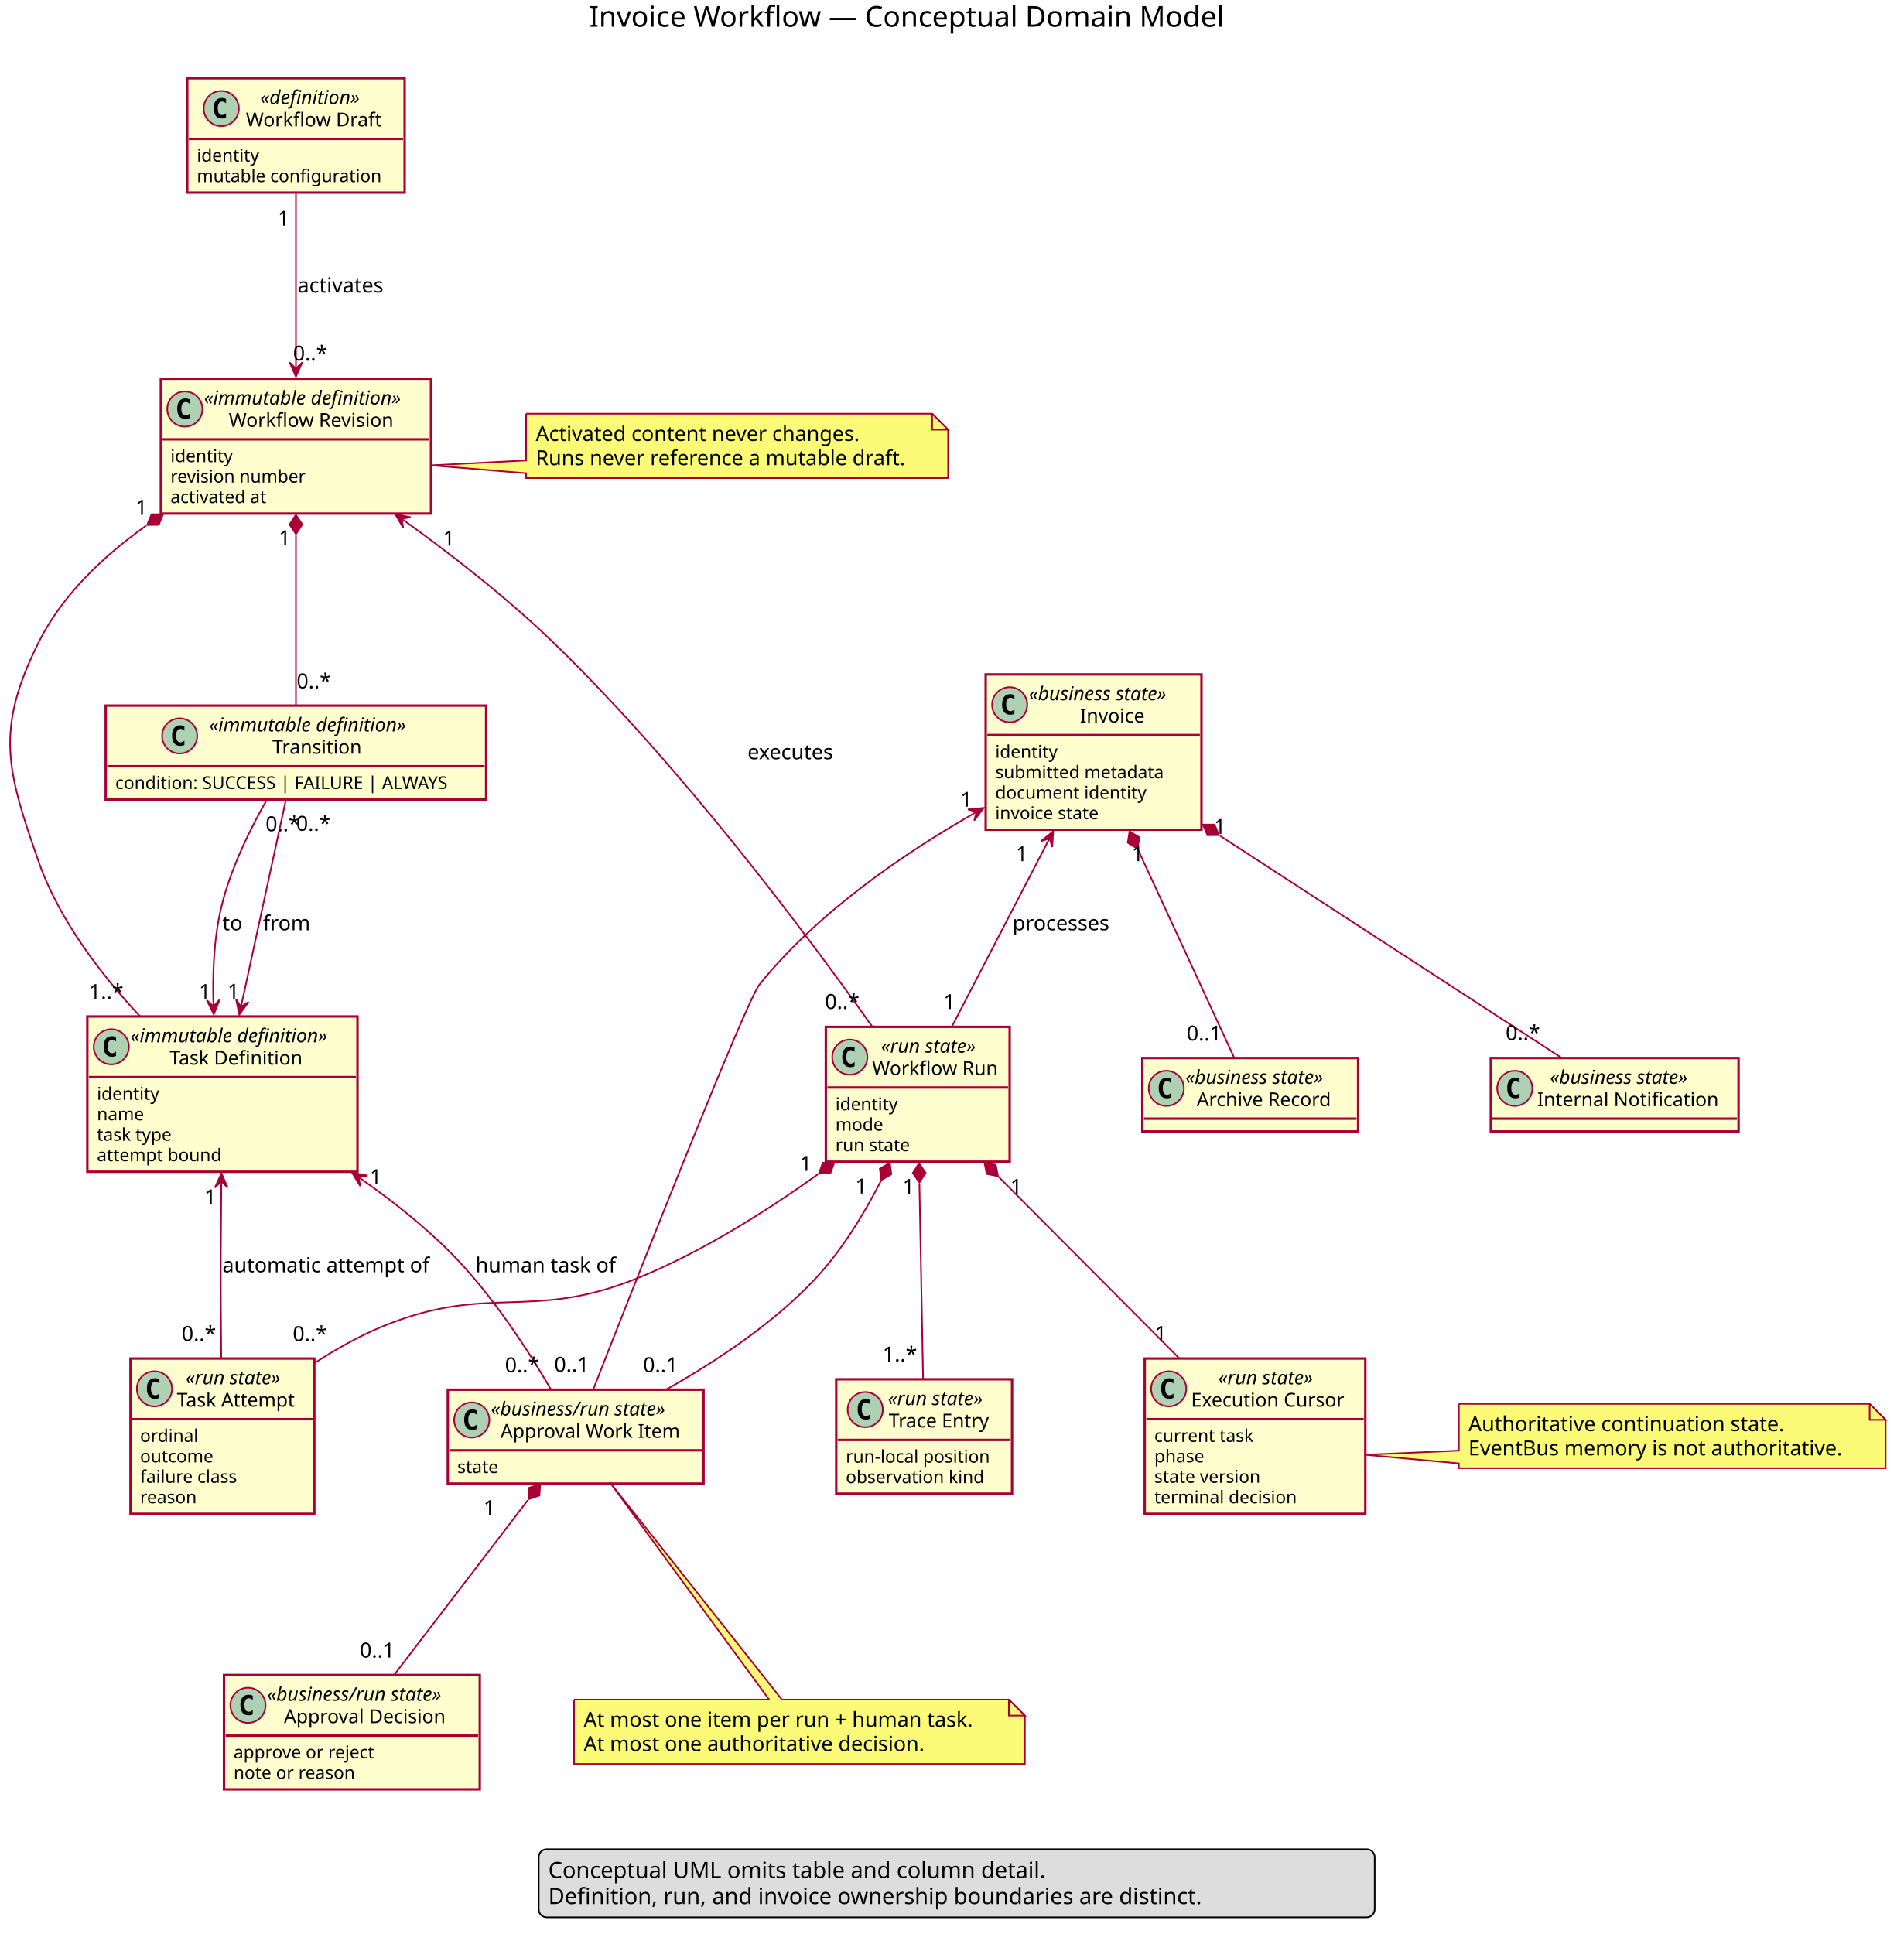
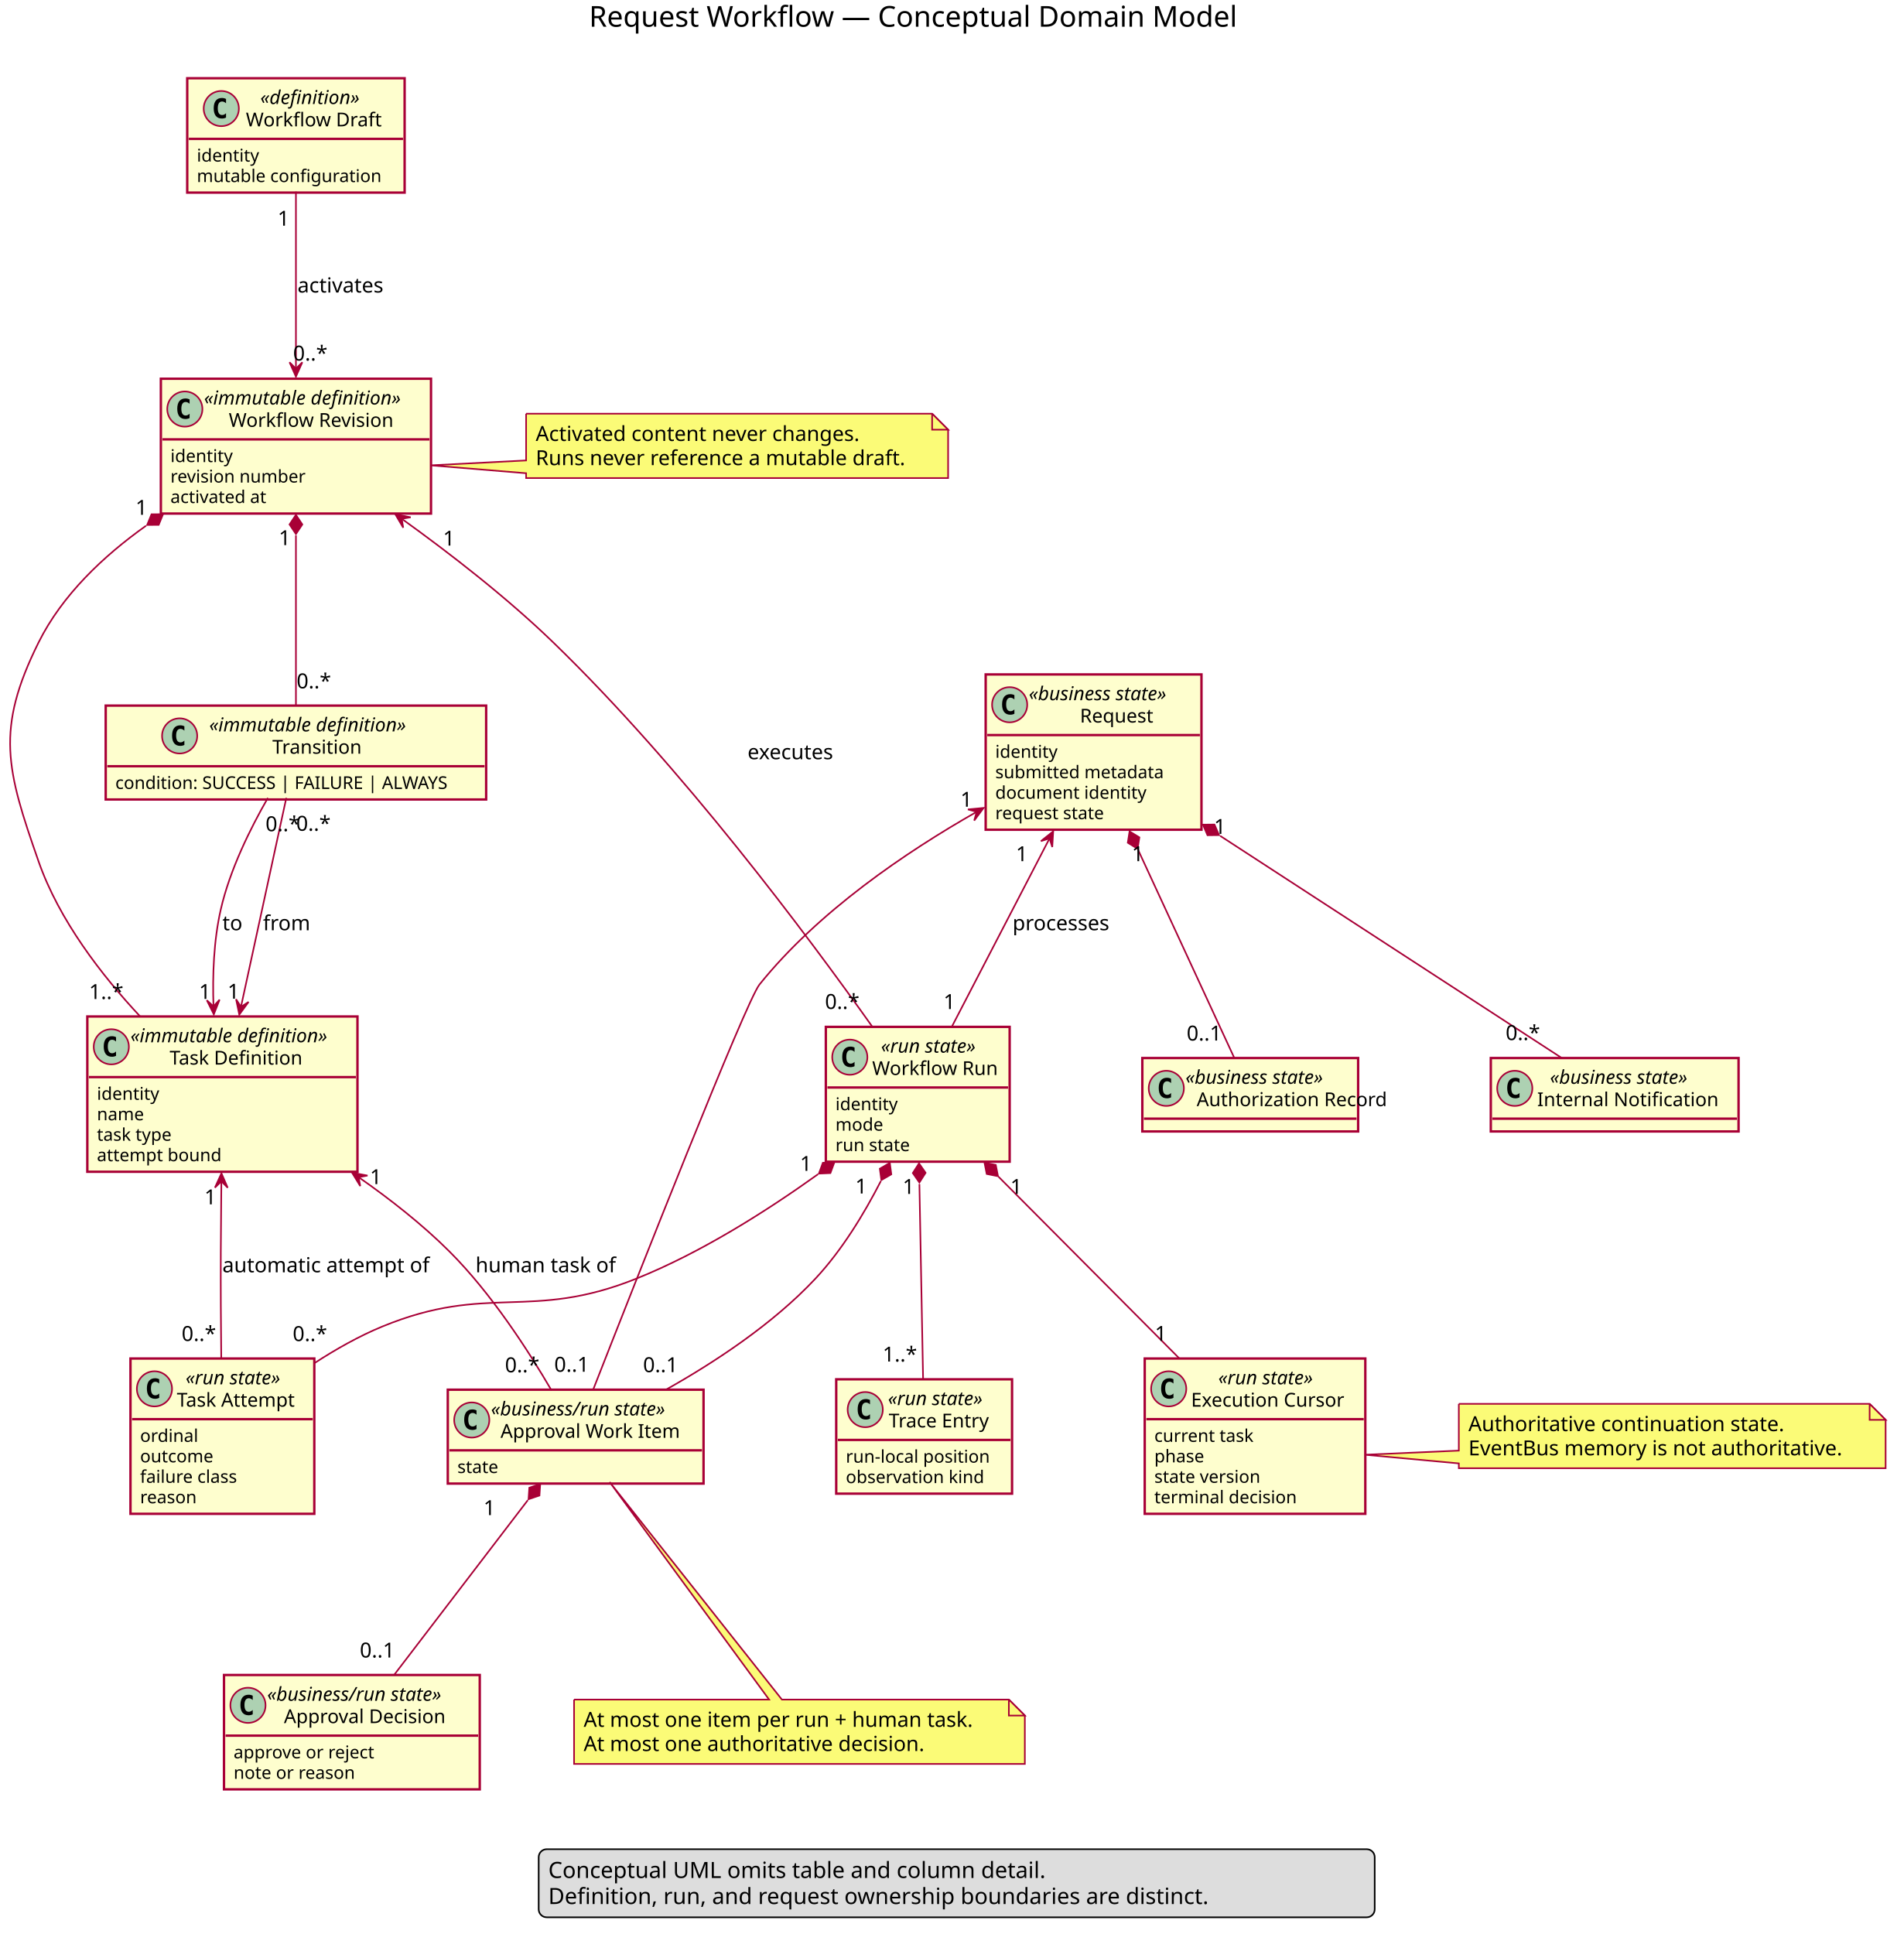
<svg xmlns="http://www.w3.org/2000/svg" contentScriptType="application/ecmascript" contentStyleType="text/css" height="1210px" preserveAspectRatio="none" style="width:1191px;height:1210px;" version="1.1" viewBox="0 0 1191 1210" width="1191px" zoomAndPan="magnify">
  <defs />
  <g>
-     <text fill="#000000" font-family="sans-serif" font-size="18" lengthAdjust="spacingAndGlyphs" textLength="461" x="368.5" y="16.708">Invoice Workflow — Conceptual Domain Model</text>
+     <text fill="#000000" font-family="sans-serif" font-size="18" lengthAdjust="spacingAndGlyphs" textLength="461" x="368.5" y="16.708">Request Workflow — Conceptual Domain Model</text>
    <rect fill="#FEFECE" height="71.547" id="Draft" style="stroke: #A80036; stroke-width: 1.5;" width="136" x="117.13" y="48.953" />
    <ellipse cx="138.43" cy="67.922" fill="#ADD1B2" rx="11" ry="11" style="stroke: #A80036; stroke-width: 1.0;" />
    <path d="M141.399,73.562 Q140.821,73.859 140.18,74 Q139.539,74.156 138.836,74.156 Q136.336,74.156 135.008,72.516 Q133.696,70.859 133.696,67.734 Q133.696,64.609 135.008,62.953 Q136.336,61.297 138.836,61.297 Q139.539,61.297 140.18,61.453 Q140.836,61.609 141.399,61.906 L141.399,64.625 Q140.774,64.047 140.18,63.781 Q139.586,63.5 138.961,63.5 Q137.618,63.5 136.93,64.578 Q136.243,65.641 136.243,67.734 Q136.243,69.828 136.93,70.906 Q137.618,71.969 138.961,71.969 Q139.586,71.969 140.18,71.703 Q140.774,71.422 141.399,70.844 L141.399,73.562 Z " />
    <text fill="#000000" font-family="sans-serif" font-size="12" font-style="italic" lengthAdjust="spacingAndGlyphs" textLength="72" x="162.83" y="65.092">«definition»</text>
    <text fill="#000000" font-family="sans-serif" font-size="12" lengthAdjust="spacingAndGlyphs" textLength="90" x="153.83" y="79.061">Workflow Draft</text>
    <line style="stroke: #A80036; stroke-width: 1.5;" x1="118.13" x2="252.13" y1="86.891" y2="86.891" />
    <text fill="#000000" font-family="sans-serif" font-size="11" lengthAdjust="spacingAndGlyphs" textLength="41" x="123.13" y="101.101">identity</text>
    <text fill="#000000" font-family="sans-serif" font-size="11" lengthAdjust="spacingAndGlyphs" textLength="124" x="123.13" y="113.906">mutable configuration</text>
    <rect fill="#FEFECE" height="84.352" id="Revision" style="stroke: #A80036; stroke-width: 1.5;" width="169" x="100.63" y="236.953" />
    <ellipse cx="115.63" cy="255.922" fill="#ADD1B2" rx="11" ry="11" style="stroke: #A80036; stroke-width: 1.0;" />
    <path d="M118.599,261.562 Q118.021,261.859 117.38,262 Q116.739,262.156 116.036,262.156 Q113.536,262.156 112.208,260.516 Q110.896,258.859 110.896,255.734 Q110.896,252.609 112.208,250.953 Q113.536,249.297 116.036,249.297 Q116.739,249.297 117.38,249.453 Q118.036,249.609 118.599,249.906 L118.599,252.625 Q117.974,252.047 117.38,251.781 Q116.786,251.5 116.161,251.5 Q114.817,251.5 114.13,252.578 Q113.442,253.641 113.442,255.734 Q113.442,257.828 114.13,258.906 Q114.817,259.969 116.161,259.969 Q116.786,259.969 117.38,259.703 Q117.974,259.422 118.599,258.844 L118.599,261.562 Z " />
    <text fill="#000000" font-family="sans-serif" font-size="12" font-style="italic" lengthAdjust="spacingAndGlyphs" textLength="141" x="127.63" y="253.092">«immutable definition»</text>
    <text fill="#000000" font-family="sans-serif" font-size="12" lengthAdjust="spacingAndGlyphs" textLength="110" x="143.13" y="267.06">Workflow Revision</text>
    <line style="stroke: #A80036; stroke-width: 1.5;" x1="101.63" x2="268.63" y1="274.891" y2="274.891" />
    <text fill="#000000" font-family="sans-serif" font-size="11" lengthAdjust="spacingAndGlyphs" textLength="41" x="106.63" y="289.101">identity</text>
    <text fill="#000000" font-family="sans-serif" font-size="11" lengthAdjust="spacingAndGlyphs" textLength="93" x="106.63" y="301.906">revision number</text>
    <text fill="#000000" font-family="sans-serif" font-size="11" lengthAdjust="spacingAndGlyphs" textLength="66" x="106.63" y="314.71">activated at</text>
    <rect fill="#FEFECE" height="97.156" id="Task" style="stroke: #A80036; stroke-width: 1.5;" width="169" x="54.63" y="635.953" />
    <ellipse cx="69.63" cy="654.922" fill="#ADD1B2" rx="11" ry="11" style="stroke: #A80036; stroke-width: 1.0;" />
    <path d="M72.599,660.562 Q72.021,660.859 71.38,661 Q70.739,661.156 70.036,661.156 Q67.536,661.156 66.208,659.516 Q64.896,657.859 64.896,654.734 Q64.896,651.609 66.208,649.953 Q67.536,648.297 70.036,648.297 Q70.739,648.297 71.38,648.453 Q72.036,648.609 72.599,648.906 L72.599,651.625 Q71.974,651.047 71.38,650.781 Q70.786,650.5 70.161,650.5 Q68.817,650.5 68.13,651.578 Q67.442,652.641 67.442,654.734 Q67.442,656.828 68.13,657.906 Q68.817,658.969 70.161,658.969 Q70.786,658.969 71.38,658.703 Q71.974,658.422 72.599,657.844 L72.599,660.562 Z " />
    <text fill="#000000" font-family="sans-serif" font-size="12" font-style="italic" lengthAdjust="spacingAndGlyphs" textLength="141" x="81.63" y="652.092">«immutable definition»</text>
    <text fill="#000000" font-family="sans-serif" font-size="12" lengthAdjust="spacingAndGlyphs" textLength="92" x="106.13" y="666.061">Task Definition</text>
    <line style="stroke: #A80036; stroke-width: 1.5;" x1="55.63" x2="222.63" y1="673.891" y2="673.891" />
    <text fill="#000000" font-family="sans-serif" font-size="11" lengthAdjust="spacingAndGlyphs" textLength="41" x="60.63" y="688.101">identity</text>
    <text fill="#000000" font-family="sans-serif" font-size="11" lengthAdjust="spacingAndGlyphs" textLength="32" x="60.63" y="700.906">name</text>
    <text fill="#000000" font-family="sans-serif" font-size="11" lengthAdjust="spacingAndGlyphs" textLength="52" x="60.63" y="713.71">task type</text>
    <text fill="#000000" font-family="sans-serif" font-size="11" lengthAdjust="spacingAndGlyphs" textLength="83" x="60.63" y="726.515">attempt bound</text>
    <rect fill="#FEFECE" height="58.742" id="Transition" style="stroke: #A80036; stroke-width: 1.5;" width="238" x="66.13" y="441.453" />
    <ellipse cx="112.38" cy="460.422" fill="#ADD1B2" rx="11" ry="11" style="stroke: #A80036; stroke-width: 1.0;" />
    <path d="M115.349,466.062 Q114.771,466.359 114.13,466.5 Q113.489,466.656 112.786,466.656 Q110.286,466.656 108.958,465.016 Q107.646,463.359 107.646,460.234 Q107.646,457.109 108.958,455.453 Q110.286,453.797 112.786,453.797 Q113.489,453.797 114.13,453.953 Q114.786,454.109 115.349,454.406 L115.349,457.125 Q114.724,456.547 114.13,456.281 Q113.536,456 112.911,456 Q111.567,456 110.88,457.078 Q110.192,458.141 110.192,460.234 Q110.192,462.328 110.88,463.406 Q111.567,464.469 112.911,464.469 Q113.536,464.469 114.13,464.203 Q114.724,463.922 115.349,463.344 L115.349,466.062 Z " />
    <text fill="#000000" font-family="sans-serif" font-size="12" font-style="italic" lengthAdjust="spacingAndGlyphs" textLength="141" x="130.88" y="457.592">«immutable definition»</text>
    <text fill="#000000" font-family="sans-serif" font-size="12" lengthAdjust="spacingAndGlyphs" textLength="62" x="170.38" y="471.56">Transition</text>
    <line style="stroke: #A80036; stroke-width: 1.5;" x1="67.13" x2="303.13" y1="479.391" y2="479.391" />
    <text fill="#000000" font-family="sans-serif" font-size="11" lengthAdjust="spacingAndGlyphs" textLength="226" x="72.13" y="493.601">condition: SUCCESS | FAILURE | ALWAYS</text>
-     <rect fill="#FEFECE" height="97.156" id="Invoice" style="stroke: #A80036; stroke-width: 1.5;" width="135" x="616.63" y="421.953" />
+     <rect fill="#FEFECE" height="97.156" id="Request" style="stroke: #A80036; stroke-width: 1.5;" width="135" x="616.63" y="421.953" />
    <ellipse cx="631.63" cy="440.922" fill="#ADD1B2" rx="11" ry="11" style="stroke: #A80036; stroke-width: 1.0;" />
    <path d="M634.599,446.562 Q634.021,446.859 633.38,447 Q632.739,447.156 632.036,447.156 Q629.536,447.156 628.208,445.516 Q626.896,443.859 626.896,440.734 Q626.896,437.609 628.208,435.953 Q629.536,434.297 632.036,434.297 Q632.739,434.297 633.38,434.453 Q634.036,434.609 634.599,434.906 L634.599,437.625 Q633.974,437.047 633.38,436.781 Q632.786,436.5 632.161,436.5 Q630.817,436.5 630.13,437.578 Q629.442,438.641 629.442,440.734 Q629.442,442.828 630.13,443.906 Q630.817,444.969 632.161,444.969 Q632.786,444.969 633.38,444.703 Q633.974,444.422 634.599,443.844 L634.599,446.562 Z " />
    <text fill="#000000" font-family="sans-serif" font-size="12" font-style="italic" lengthAdjust="spacingAndGlyphs" textLength="107" x="643.63" y="438.092">«business state»</text>
-     <text fill="#000000" font-family="sans-serif" font-size="12" lengthAdjust="spacingAndGlyphs" textLength="43" x="675.63" y="452.06">Invoice</text>
+     <text fill="#000000" font-family="sans-serif" font-size="12" lengthAdjust="spacingAndGlyphs" textLength="43" x="675.63" y="452.06">Request</text>
    <line style="stroke: #A80036; stroke-width: 1.5;" x1="617.63" x2="750.63" y1="459.891" y2="459.891" />
    <text fill="#000000" font-family="sans-serif" font-size="11" lengthAdjust="spacingAndGlyphs" textLength="41" x="622.63" y="474.101">identity</text>
    <text fill="#000000" font-family="sans-serif" font-size="11" lengthAdjust="spacingAndGlyphs" textLength="115" x="622.63" y="486.906">submitted metadata</text>
    <text fill="#000000" font-family="sans-serif" font-size="11" lengthAdjust="spacingAndGlyphs" textLength="101" x="622.63" y="499.71">document identity</text>
-     <text fill="#000000" font-family="sans-serif" font-size="11" lengthAdjust="spacingAndGlyphs" textLength="72" x="622.63" y="512.515">invoice state</text>
+     <text fill="#000000" font-family="sans-serif" font-size="11" lengthAdjust="spacingAndGlyphs" textLength="72" x="622.63" y="512.515">request state</text>
    <rect fill="#FEFECE" height="84.352" id="Run" style="stroke: #A80036; stroke-width: 1.5;" width="115" x="516.63" y="642.453" />
    <ellipse cx="531.63" cy="661.422" fill="#ADD1B2" rx="11" ry="11" style="stroke: #A80036; stroke-width: 1.0;" />
    <path d="M534.599,667.062 Q534.021,667.359 533.38,667.5 Q532.739,667.656 532.036,667.656 Q529.536,667.656 528.208,666.016 Q526.896,664.359 526.896,661.234 Q526.896,658.109 528.208,656.453 Q529.536,654.797 532.036,654.797 Q532.739,654.797 533.38,654.953 Q534.036,655.109 534.599,655.406 L534.599,658.125 Q533.974,657.547 533.38,657.281 Q532.786,657 532.161,657 Q530.817,657 530.13,658.078 Q529.442,659.141 529.442,661.234 Q529.442,663.328 530.13,664.406 Q530.817,665.469 532.161,665.469 Q532.786,665.469 533.38,665.203 Q533.974,664.922 534.599,664.344 L534.599,667.062 Z " />
    <text fill="#000000" font-family="sans-serif" font-size="12" font-style="italic" lengthAdjust="spacingAndGlyphs" textLength="72" x="551.13" y="658.592">«run state»</text>
    <text fill="#000000" font-family="sans-serif" font-size="12" lengthAdjust="spacingAndGlyphs" textLength="83" x="545.63" y="672.561">Workflow Run</text>
    <line style="stroke: #A80036; stroke-width: 1.5;" x1="517.63" x2="630.63" y1="680.391" y2="680.391" />
    <text fill="#000000" font-family="sans-serif" font-size="11" lengthAdjust="spacingAndGlyphs" textLength="41" x="522.63" y="694.601">identity</text>
    <text fill="#000000" font-family="sans-serif" font-size="11" lengthAdjust="spacingAndGlyphs" textLength="32" x="522.63" y="707.406">mode</text>
    <text fill="#000000" font-family="sans-serif" font-size="11" lengthAdjust="spacingAndGlyphs" textLength="52" x="522.63" y="720.21">run state</text>
    <rect fill="#FEFECE" height="97.156" id="Cursor" style="stroke: #A80036; stroke-width: 1.5;" width="138" x="716.13" y="849.953" />
    <ellipse cx="731.13" cy="868.922" fill="#ADD1B2" rx="11" ry="11" style="stroke: #A80036; stroke-width: 1.0;" />
    <path d="M734.099,874.562 Q733.521,874.859 732.88,875 Q732.239,875.156 731.536,875.156 Q729.036,875.156 727.708,873.516 Q726.396,871.859 726.396,868.734 Q726.396,865.609 727.708,863.953 Q729.036,862.297 731.536,862.297 Q732.239,862.297 732.88,862.453 Q733.536,862.609 734.099,862.906 L734.099,865.625 Q733.474,865.047 732.88,864.781 Q732.286,864.5 731.661,864.5 Q730.317,864.5 729.63,865.578 Q728.942,866.641 728.942,868.734 Q728.942,870.828 729.63,871.906 Q730.317,872.969 731.661,872.969 Q732.286,872.969 732.88,872.703 Q733.474,872.422 734.099,871.844 L734.099,874.562 Z " />
    <text fill="#000000" font-family="sans-serif" font-size="12" font-style="italic" lengthAdjust="spacingAndGlyphs" textLength="72" x="762.13" y="866.092">«run state»</text>
    <text fill="#000000" font-family="sans-serif" font-size="12" lengthAdjust="spacingAndGlyphs" textLength="106" x="745.13" y="880.061">Execution Cursor</text>
    <line style="stroke: #A80036; stroke-width: 1.5;" x1="717.13" x2="853.13" y1="887.891" y2="887.891" />
    <text fill="#000000" font-family="sans-serif" font-size="11" lengthAdjust="spacingAndGlyphs" textLength="69" x="722.13" y="902.101">current task</text>
    <text fill="#000000" font-family="sans-serif" font-size="11" lengthAdjust="spacingAndGlyphs" textLength="35" x="722.13" y="914.906">phase</text>
    <text fill="#000000" font-family="sans-serif" font-size="11" lengthAdjust="spacingAndGlyphs" textLength="75" x="722.13" y="927.71">state version</text>
    <text fill="#000000" font-family="sans-serif" font-size="11" lengthAdjust="spacingAndGlyphs" textLength="98" x="722.13" y="940.515">terminal decision</text>
    <rect fill="#FEFECE" height="97.156" id="Attempt" style="stroke: #A80036; stroke-width: 1.5;" width="115" x="81.63" y="849.953" />
    <ellipse cx="96.63" cy="868.922" fill="#ADD1B2" rx="11" ry="11" style="stroke: #A80036; stroke-width: 1.0;" />
    <path d="M99.599,874.562 Q99.021,874.859 98.38,875 Q97.739,875.156 97.036,875.156 Q94.536,875.156 93.208,873.516 Q91.896,871.859 91.896,868.734 Q91.896,865.609 93.208,863.953 Q94.536,862.297 97.036,862.297 Q97.739,862.297 98.38,862.453 Q99.036,862.609 99.599,862.906 L99.599,865.625 Q98.974,865.047 98.38,864.781 Q97.786,864.5 97.161,864.5 Q95.817,864.5 95.13,865.578 Q94.442,866.641 94.442,868.734 Q94.442,870.828 95.13,871.906 Q95.817,872.969 97.161,872.969 Q97.786,872.969 98.38,872.703 Q98.974,872.422 99.599,871.844 L99.599,874.562 Z " />
    <text fill="#000000" font-family="sans-serif" font-size="12" font-style="italic" lengthAdjust="spacingAndGlyphs" textLength="72" x="116.13" y="866.092">«run state»</text>
    <text fill="#000000" font-family="sans-serif" font-size="12" lengthAdjust="spacingAndGlyphs" textLength="83" x="110.63" y="880.061">Task Attempt</text>
    <line style="stroke: #A80036; stroke-width: 1.5;" x1="82.63" x2="195.63" y1="887.891" y2="887.891" />
    <text fill="#000000" font-family="sans-serif" font-size="11" lengthAdjust="spacingAndGlyphs" textLength="39" x="87.63" y="902.101">ordinal</text>
    <text fill="#000000" font-family="sans-serif" font-size="11" lengthAdjust="spacingAndGlyphs" textLength="49" x="87.63" y="914.906">outcome</text>
    <text fill="#000000" font-family="sans-serif" font-size="11" lengthAdjust="spacingAndGlyphs" textLength="70" x="87.63" y="927.71">failure class</text>
    <text fill="#000000" font-family="sans-serif" font-size="11" lengthAdjust="spacingAndGlyphs" textLength="40" x="87.63" y="940.515">reason</text>
    <rect fill="#FEFECE" height="58.742" id="WorkItem" style="stroke: #A80036; stroke-width: 1.5;" width="160" x="280.13" y="869.453" />
    <ellipse cx="295.13" cy="888.422" fill="#ADD1B2" rx="11" ry="11" style="stroke: #A80036; stroke-width: 1.0;" />
    <path d="M298.099,894.062 Q297.521,894.359 296.88,894.5 Q296.239,894.656 295.536,894.656 Q293.036,894.656 291.708,893.016 Q290.396,891.359 290.396,888.234 Q290.396,885.109 291.708,883.453 Q293.036,881.797 295.536,881.797 Q296.239,881.797 296.88,881.953 Q297.536,882.109 298.099,882.406 L298.099,885.125 Q297.474,884.547 296.88,884.281 Q296.286,884 295.661,884 Q294.317,884 293.63,885.078 Q292.942,886.141 292.942,888.234 Q292.942,890.328 293.63,891.406 Q294.317,892.469 295.661,892.469 Q296.286,892.469 296.88,892.203 Q297.474,891.922 298.099,891.344 L298.099,894.062 Z " />
    <text fill="#000000" font-family="sans-serif" font-size="12" font-style="italic" lengthAdjust="spacingAndGlyphs" textLength="132" x="307.13" y="885.592">«business/run state»</text>
    <text fill="#000000" font-family="sans-serif" font-size="12" lengthAdjust="spacingAndGlyphs" textLength="120" x="313.13" y="899.561">Approval Work Item</text>
    <line style="stroke: #A80036; stroke-width: 1.5;" x1="281.13" x2="439.13" y1="907.391" y2="907.391" />
    <text fill="#000000" font-family="sans-serif" font-size="11" lengthAdjust="spacingAndGlyphs" textLength="29" x="286.13" y="921.601">state</text>
    <rect fill="#FEFECE" height="71.547" id="Decision" style="stroke: #A80036; stroke-width: 1.5;" width="160" x="140.13" y="1047.953" />
    <ellipse cx="155.13" cy="1066.922" fill="#ADD1B2" rx="11" ry="11" style="stroke: #A80036; stroke-width: 1.0;" />
    <path d="M158.099,1072.562 Q157.521,1072.859 156.88,1073 Q156.239,1073.156 155.536,1073.156 Q153.036,1073.156 151.708,1071.516 Q150.396,1069.859 150.396,1066.734 Q150.396,1063.609 151.708,1061.953 Q153.036,1060.297 155.536,1060.297 Q156.239,1060.297 156.88,1060.453 Q157.536,1060.609 158.099,1060.906 L158.099,1063.625 Q157.474,1063.047 156.88,1062.781 Q156.286,1062.5 155.661,1062.5 Q154.317,1062.5 153.63,1063.578 Q152.942,1064.641 152.942,1066.734 Q152.942,1068.828 153.63,1069.906 Q154.317,1070.969 155.661,1070.969 Q156.286,1070.969 156.88,1070.703 Q157.474,1070.422 158.099,1069.844 L158.099,1072.562 Z " />
    <text fill="#000000" font-family="sans-serif" font-size="12" font-style="italic" lengthAdjust="spacingAndGlyphs" textLength="132" x="167.13" y="1064.092">«business/run state»</text>
    <text fill="#000000" font-family="sans-serif" font-size="12" lengthAdjust="spacingAndGlyphs" textLength="111" x="177.63" y="1078.061">Approval Decision</text>
    <line style="stroke: #A80036; stroke-width: 1.5;" x1="141.13" x2="299.13" y1="1085.891" y2="1085.891" />
    <text fill="#000000" font-family="sans-serif" font-size="11" lengthAdjust="spacingAndGlyphs" textLength="98" x="146.13" y="1100.101">approve or reject</text>
    <text fill="#000000" font-family="sans-serif" font-size="11" lengthAdjust="spacingAndGlyphs" textLength="85" x="146.13" y="1112.906">note or reason</text>
-     <rect fill="#FEFECE" height="45.938" id="Archive" style="stroke: #A80036; stroke-width: 1.5;" width="135" x="714.63" y="661.953" />
+     <rect fill="#FEFECE" height="45.938" id="Authorization" style="stroke: #A80036; stroke-width: 1.5;" width="135" x="714.63" y="661.953" />
    <ellipse cx="729.63" cy="680.922" fill="#ADD1B2" rx="11" ry="11" style="stroke: #A80036; stroke-width: 1.0;" />
    <path d="M732.599,686.562 Q732.021,686.859 731.38,687 Q730.739,687.156 730.036,687.156 Q727.536,687.156 726.208,685.516 Q724.896,683.859 724.896,680.734 Q724.896,677.609 726.208,675.953 Q727.536,674.297 730.036,674.297 Q730.739,674.297 731.38,674.453 Q732.036,674.609 732.599,674.906 L732.599,677.625 Q731.974,677.047 731.38,676.781 Q730.786,676.5 730.161,676.5 Q728.817,676.5 728.13,677.578 Q727.442,678.641 727.442,680.734 Q727.442,682.828 728.13,683.906 Q728.817,684.969 730.161,684.969 Q730.786,684.969 731.38,684.703 Q731.974,684.422 732.599,683.844 L732.599,686.562 Z " />
    <text fill="#000000" font-family="sans-serif" font-size="12" font-style="italic" lengthAdjust="spacingAndGlyphs" textLength="107" x="741.63" y="678.092">«business state»</text>
-     <text fill="#000000" font-family="sans-serif" font-size="12" lengthAdjust="spacingAndGlyphs" textLength="93" x="748.63" y="692.061">Archive Record</text>
+     <text fill="#000000" font-family="sans-serif" font-size="12" lengthAdjust="spacingAndGlyphs" textLength="93" x="748.63" y="692.061">Authorization Record</text>
    <line style="stroke: #A80036; stroke-width: 1.5;" x1="715.63" x2="848.63" y1="699.891" y2="699.891" />
    <rect fill="#FEFECE" height="45.938" id="Notification" style="stroke: #A80036; stroke-width: 1.5;" width="155" x="932.63" y="661.953" />
    <ellipse cx="947.63" cy="680.922" fill="#ADD1B2" rx="11" ry="11" style="stroke: #A80036; stroke-width: 1.0;" />
    <path d="M950.599,686.562 Q950.021,686.859 949.38,687 Q948.739,687.156 948.036,687.156 Q945.536,687.156 944.208,685.516 Q942.896,683.859 942.896,680.734 Q942.896,677.609 944.208,675.953 Q945.536,674.297 948.036,674.297 Q948.739,674.297 949.38,674.453 Q950.036,674.609 950.599,674.906 L950.599,677.625 Q949.974,677.047 949.38,676.781 Q948.786,676.5 948.161,676.5 Q946.817,676.5 946.13,677.578 Q945.442,678.641 945.442,680.734 Q945.442,682.828 946.13,683.906 Q946.817,684.969 948.161,684.969 Q948.786,684.969 949.38,684.703 Q949.974,684.422 950.599,683.844 L950.599,686.562 Z " />
    <text fill="#000000" font-family="sans-serif" font-size="12" font-style="italic" lengthAdjust="spacingAndGlyphs" textLength="107" x="969.63" y="678.092">«business state»</text>
    <text fill="#000000" font-family="sans-serif" font-size="12" lengthAdjust="spacingAndGlyphs" textLength="123" x="961.63" y="692.061">Internal Notification</text>
    <line style="stroke: #A80036; stroke-width: 1.5;" x1="933.63" x2="1086.63" y1="699.891" y2="699.891" />
    <rect fill="#FEFECE" height="71.547" id="Trace" style="stroke: #A80036; stroke-width: 1.5;" width="110" x="523.13" y="862.953" />
    <ellipse cx="541.28" cy="881.922" fill="#ADD1B2" rx="11" ry="11" style="stroke: #A80036; stroke-width: 1.0;" />
    <path d="M544.249,887.562 Q543.671,887.859 543.03,888 Q542.389,888.156 541.686,888.156 Q539.186,888.156 537.858,886.516 Q536.546,884.859 536.546,881.734 Q536.546,878.609 537.858,876.953 Q539.186,875.297 541.686,875.297 Q542.389,875.297 543.03,875.453 Q543.686,875.609 544.249,875.906 L544.249,878.625 Q543.624,878.047 543.03,877.781 Q542.436,877.5 541.811,877.5 Q540.467,877.5 539.78,878.578 Q539.092,879.641 539.092,881.734 Q539.092,883.828 539.78,884.906 Q540.467,885.969 541.811,885.969 Q542.436,885.969 543.03,885.703 Q543.624,885.422 544.249,884.844 L544.249,887.562 Z " />
    <text fill="#000000" font-family="sans-serif" font-size="12" font-style="italic" lengthAdjust="spacingAndGlyphs" textLength="72" x="555.48" y="879.092">«run state»</text>
    <text fill="#000000" font-family="sans-serif" font-size="12" lengthAdjust="spacingAndGlyphs" textLength="71" x="555.98" y="893.061">Trace Entry</text>
    <line style="stroke: #A80036; stroke-width: 1.5;" x1="524.13" x2="632.13" y1="900.891" y2="900.891" />
    <text fill="#000000" font-family="sans-serif" font-size="11" lengthAdjust="spacingAndGlyphs" textLength="98" x="529.13" y="915.101">run-local position</text>
    <text fill="#000000" font-family="sans-serif" font-size="11" lengthAdjust="spacingAndGlyphs" textLength="94" x="529.13" y="927.906">observation kind</text>
    <path d="M329.13,258.823 L329.13,288.073 L269.45,291.143 L329.13,296.073 L329.13,299.089 A0,0 0 0 0 329.13,299.089 L593.13,299.089 A0,0 0 0 0 593.13,299.089 L593.13,268.823 L583.13,258.823 L329.13,258.823 A0,0 0 0 0 329.13,258.823 " fill="#FBFB77" style="stroke: #A80036; stroke-width: 1.0;" />
    <path d="M583.13,258.823 L583.13,268.823 L593.13,268.823 L583.13,258.823 " fill="#FBFB77" style="stroke: #A80036; stroke-width: 1.0;" />
    <text fill="#000000" font-family="sans-serif" font-size="13" lengthAdjust="spacingAndGlyphs" textLength="215" x="335.13" y="275.89">Activated content never changes.</text>
    <text fill="#000000" font-family="sans-serif" font-size="13" lengthAdjust="spacingAndGlyphs" textLength="243" x="335.13" y="291.023">Runs never reference a mutable draft.</text>
    <path d="M912.63,878.323 L912.63,907.573 L853.84,910.153 L912.63,915.573 L912.63,918.589 A0,0 0 0 0 912.63,918.589 L1179.63,918.589 A0,0 0 0 0 1179.63,918.589 L1179.63,888.323 L1169.63,878.323 L912.63,878.323 A0,0 0 0 0 912.63,878.323 " fill="#FBFB77" style="stroke: #A80036; stroke-width: 1.0;" />
    <path d="M1169.63,878.323 L1169.63,888.323 L1179.63,888.323 L1169.63,878.323 " fill="#FBFB77" style="stroke: #A80036; stroke-width: 1.0;" />
    <text fill="#000000" font-family="sans-serif" font-size="13" lengthAdjust="spacingAndGlyphs" textLength="206" x="918.63" y="895.39">Authoritative continuation state.</text>
    <text fill="#000000" font-family="sans-serif" font-size="13" lengthAdjust="spacingAndGlyphs" textLength="246" x="918.63" y="910.523">EventBus memory is not authoritative.</text>
    <path d="M359.13,1063.323 L359.13,1103.589 A0,0 0 0 0 359.13,1103.589 L641.13,1103.589 A0,0 0 0 0 641.13,1103.589 L641.13,1073.323 L631.13,1063.323 L489.14,1063.323 L381.39,927.243 L481.14,1063.323 L359.13,1063.323 A0,0 0 0 0 359.13,1063.323 " fill="#FBFB77" style="stroke: #A80036; stroke-width: 1.0;" />
    <path d="M631.13,1063.323 L631.13,1073.323 L641.13,1073.323 L631.13,1063.323 " fill="#FBFB77" style="stroke: #A80036; stroke-width: 1.0;" />
    <text fill="#000000" font-family="sans-serif" font-size="13" lengthAdjust="spacingAndGlyphs" textLength="261" x="365.13" y="1080.39">At most one item per run + human task.</text>
    <text fill="#000000" font-family="sans-serif" font-size="13" lengthAdjust="spacingAndGlyphs" textLength="224" x="365.13" y="1095.523">At most one authoritative decision.</text>
    <path d="M185.13,119.873 C185.13,150.813 185.13,196.563 185.13,230.883 " fill="none" id="Draft-Revision" style="stroke: #A80036; stroke-width: 1.0;" />
    <polygon fill="#A80036" points="185.13,235.643,189.13,226.643,185.13,230.643,181.13,226.643,185.13,235.643" style="stroke: #A80036; stroke-width: 1.0;" />
    <text fill="#000000" font-family="sans-serif" font-size="13" lengthAdjust="spacingAndGlyphs" textLength="58" x="186.13" y="183.02">activates</text>
    <text fill="#000000" font-family="sans-serif" font-size="13" lengthAdjust="spacingAndGlyphs" textLength="8" x="173.63" y="141.189">1</text>
    <text fill="#000000" font-family="sans-serif" font-size="13" lengthAdjust="spacingAndGlyphs" textLength="23" x="183.333" y="225.58">0..*</text>
    <path d="M91.37,328.913 C64.68,347.873 38.88,372.273 24.13,401.953 C-2.97,456.483 4.05,481.473 24.13,538.953 C36.98,575.733 63.53,610.143 87.89,636.163 " fill="none" id="Revision-Task" style="stroke: #A80036; stroke-width: 1.0;" />
    <polygon fill="#A80036" points="101.99,321.703,94.779,321.762,92.061,328.442,99.271,328.382,101.99,321.703" style="stroke: #A80036; stroke-width: 1.0;" />
    <text fill="#000000" font-family="sans-serif" font-size="13" lengthAdjust="spacingAndGlyphs" textLength="8" x="84.772" y="322.088">1</text>
    <text fill="#000000" font-family="sans-serif" font-size="13" lengthAdjust="spacingAndGlyphs" textLength="23" x="55.675" y="625.034">1..*</text>
    <path d="M185.13,334.993 C185.13,369.993 185.13,413.823 185.13,441.733 " fill="none" id="Revision-Transition" style="stroke: #A80036; stroke-width: 1.0;" />
    <polygon fill="#A80036" points="185.13,322.123,181.13,328.123,185.13,334.123,189.13,328.123,185.13,322.123" style="stroke: #A80036; stroke-width: 1.0;" />
    <text fill="#000000" font-family="sans-serif" font-size="13" lengthAdjust="spacingAndGlyphs" textLength="8" x="174.38" y="341.073">1</text>
    <text fill="#000000" font-family="sans-serif" font-size="13" lengthAdjust="spacingAndGlyphs" textLength="23" x="185.561" y="430.661">0..*</text>
    <path d="M179.12,499.173 C171.94,532.263 159.76,588.363 150.73,629.993 " fill="none" id="Transition-Task" style="stroke: #A80036; stroke-width: 1.0;" />
    <polygon fill="#A80036" points="149.69,634.803,155.503,626.853,150.747,629.916,147.684,625.161,149.69,634.803" style="stroke: #A80036; stroke-width: 1.0;" />
    <text fill="#000000" font-family="sans-serif" font-size="13" lengthAdjust="spacingAndGlyphs" textLength="30" x="164.51" y="582.02">from</text>
    <text fill="#000000" font-family="sans-serif" font-size="13" lengthAdjust="spacingAndGlyphs" textLength="23" x="185.296" y="519.77">0..*</text>
    <text fill="#000000" font-family="sans-serif" font-size="13" lengthAdjust="spacingAndGlyphs" textLength="8" x="142.326" y="624.824">1</text>
    <path d="M167.58,499.213 C156.73,518.083 143.82,544.043 138.13,568.953 C133.67,588.453 132.88,610.313 133.55,629.663 " fill="none" id="Transition-Task-1" style="stroke: #A80036; stroke-width: 1.0;" />
    <polygon fill="#A80036" points="133.76,634.613,137.37,625.45,133.545,629.618,129.377,625.793,133.76,634.613" style="stroke: #A80036; stroke-width: 1.0;" />
    <text fill="#000000" font-family="sans-serif" font-size="13" lengthAdjust="spacingAndGlyphs" textLength="13" x="139.13" y="582.02">to</text>
    <text fill="#000000" font-family="sans-serif" font-size="13" lengthAdjust="spacingAndGlyphs" textLength="23" x="166.105" y="520.044">0..*</text>
    <text fill="#000000" font-family="sans-serif" font-size="13" lengthAdjust="spacingAndGlyphs" textLength="8" x="124.464" y="624.988">1</text>
    <path d="M251.22,324.493 C281.52,346.273 317.07,373.823 346.13,401.953 C426.56,479.823 505.37,585.493 545.93,642.663 " fill="none" id="Revision-Run" style="stroke: #A80036; stroke-width: 1.0;" />
    <polygon fill="#A80036" points="247.25,321.653,252.24,330.144,251.316,324.563,256.897,323.639,247.25,321.653" style="stroke: #A80036; stroke-width: 1.0;" />
    <text fill="#000000" font-family="sans-serif" font-size="13" lengthAdjust="spacingAndGlyphs" textLength="58" x="467.65" y="475.02">executes</text>
    <text fill="#000000" font-family="sans-serif" font-size="13" lengthAdjust="spacingAndGlyphs" textLength="8" x="277.132" y="341.36">1</text>
    <text fill="#000000" font-family="sans-serif" font-size="13" lengthAdjust="spacingAndGlyphs" textLength="23" x="516.107" y="631.24">0..*</text>
-     <path d="M656.58,524.543 C637.59,561.153 612.71,609.103 595.27,642.713 " fill="none" id="Invoice-Run" style="stroke: #A80036; stroke-width: 1.0;" />
+     <path d="M656.58,524.543 C637.59,561.153 612.71,609.103 595.27,642.713 " fill="none" id="Request-Run" style="stroke: #A80036; stroke-width: 1.0;" />
    <polygon fill="#A80036" points="658.88,520.113,651.182,526.257,656.576,524.55,658.282,529.944,658.88,520.113" style="stroke: #A80036; stroke-width: 1.0;" />
    <text fill="#000000" font-family="sans-serif" font-size="13" lengthAdjust="spacingAndGlyphs" textLength="65" x="633.43" y="582.02">processes</text>
    <text fill="#000000" font-family="sans-serif" font-size="13" lengthAdjust="spacingAndGlyphs" textLength="8" x="635.521" y="538.779">1</text>
    <text fill="#000000" font-family="sans-serif" font-size="13" lengthAdjust="spacingAndGlyphs" textLength="8" x="590.216" y="631.298">1</text>
    <path d="M624.66,736.223 C659.06,770.783 704.28,816.213 737.94,850.043 " fill="none" id="Run-Cursor" style="stroke: #A80036; stroke-width: 1.0;" />
    <polygon fill="#A80036" points="615.88,727.403,617.278,734.477,624.346,735.908,622.948,728.834,615.88,727.403" style="stroke: #A80036; stroke-width: 1.0;" />
    <text fill="#000000" font-family="sans-serif" font-size="13" lengthAdjust="spacingAndGlyphs" textLength="8" x="632.028" y="746.961">1</text>
    <text fill="#000000" font-family="sans-serif" font-size="13" lengthAdjust="spacingAndGlyphs" textLength="8" x="722.422" y="838.896">1</text>
    <path d="M511.73,734.653 C479.48,757.773 438.5,783.753 398.13,799.953 C331.39,826.733 305.64,802.603 239.13,829.953 C224.6,835.923 210,844.193 196.62,852.903 " fill="none" id="Run-Attempt" style="stroke: #A80036; stroke-width: 1.0;" />
    <polygon fill="#A80036" points="521.98,727.173,514.776,727.483,512.291,734.252,519.495,733.942,521.98,727.173" style="stroke: #A80036; stroke-width: 1.0;" />
    <text fill="#000000" font-family="sans-serif" font-size="13" lengthAdjust="spacingAndGlyphs" textLength="8" x="500.438" y="732.547">1</text>
    <text fill="#000000" font-family="sans-serif" font-size="13" lengthAdjust="spacingAndGlyphs" textLength="23" x="183.105" y="839.026">0..*</text>
    <path d="M138.48,739.033 C138.34,753.303 138.2,768.713 138.13,782.953 C138.02,805.023 138.19,829.473 138.42,850.103 " fill="none" id="Task-Attempt" style="stroke: #A80036; stroke-width: 1.0;" />
    <polygon fill="#A80036" points="138.53,734.073,134.453,743.038,138.487,739.073,142.453,743.107,138.53,734.073" style="stroke: #A80036; stroke-width: 1.0;" />
    <text fill="#000000" font-family="sans-serif" font-size="13" lengthAdjust="spacingAndGlyphs" textLength="137" x="139.13" y="796.02">automatic attempt of</text>
    <text fill="#000000" font-family="sans-serif" font-size="13" lengthAdjust="spacingAndGlyphs" textLength="8" x="127.859" y="753.481">1</text>
    <text fill="#000000" font-family="sans-serif" font-size="13" lengthAdjust="spacingAndGlyphs" textLength="23" x="113.627" y="838.965">0..*</text>
    <path d="M551.04,738.973 C540.51,759.523 526.67,782.273 510.13,799.953 C483.5,828.423 446.93,852.403 416.57,869.463 " fill="none" id="Run-WorkItem" style="stroke: #A80036; stroke-width: 1.0;" />
    <polygon fill="#A80036" points="556.65,727.553,550.416,731.177,551.363,738.326,557.597,734.702,556.65,727.553" style="stroke: #A80036; stroke-width: 1.0;" />
    <text fill="#000000" font-family="sans-serif" font-size="13" lengthAdjust="spacingAndGlyphs" textLength="8" x="535.013" y="746.725">1</text>
    <text fill="#000000" font-family="sans-serif" font-size="13" lengthAdjust="spacingAndGlyphs" textLength="24" x="402.291" y="858.481">0..1</text>
-     <path d="M611.02,507.903 C566.7,533.103 511.83,570.283 475.13,615.953 C466.66,626.503 398.01,800.663 370.99,869.643 " fill="none" id="Invoice-WorkItem" style="stroke: #A80036; stroke-width: 1.0;" />
+     <path d="M611.02,507.903 C566.7,533.103 511.83,570.283 475.13,615.953 C466.66,626.503 398.01,800.663 370.99,869.643 " fill="none" id="Request-WorkItem" style="stroke: #A80036; stroke-width: 1.0;" />
    <polygon fill="#A80036" points="615.33,505.473,605.526,506.41,610.975,507.929,609.456,513.378,615.33,505.473" style="stroke: #A80036; stroke-width: 1.0;" />
    <text fill="#000000" font-family="sans-serif" font-size="13" lengthAdjust="spacingAndGlyphs" textLength="8" x="600.821" y="504.728">1</text>
    <text fill="#000000" font-family="sans-serif" font-size="13" lengthAdjust="spacingAndGlyphs" textLength="24" x="346.726" y="858.243">0..1</text>
    <path d="M224.28,736.453 C244.05,750.253 264.22,766.083 281.13,782.953 C307.46,809.223 330.7,845.323 345.04,869.913 " fill="none" id="Task-WorkItem" style="stroke: #A80036; stroke-width: 1.0;" />
    <polygon fill="#A80036" points="220.24,733.663,225.37,742.07,224.353,736.505,229.918,735.489,220.24,733.663" style="stroke: #A80036; stroke-width: 1.0;" />
    <text fill="#000000" font-family="sans-serif" font-size="13" lengthAdjust="spacingAndGlyphs" textLength="92" x="297.47" y="796.02">human task of</text>
    <text fill="#000000" font-family="sans-serif" font-size="13" lengthAdjust="spacingAndGlyphs" textLength="8" x="231.39" y="740.845">1</text>
    <text fill="#000000" font-family="sans-serif" font-size="13" lengthAdjust="spacingAndGlyphs" textLength="23" x="315.891" y="858.575">0..*</text>
    <path d="M330.19,938.583 C305.29,971.133 270.19,1017.013 246.38,1048.143 " fill="none" id="WorkItem-Decision" style="stroke: #A80036; stroke-width: 1.0;" />
    <polygon fill="#A80036" points="337.95,928.453,331.128,930.789,330.66,937.985,337.482,935.649,337.95,928.453" style="stroke: #A80036; stroke-width: 1.0;" />
    <text fill="#000000" font-family="sans-serif" font-size="13" lengthAdjust="spacingAndGlyphs" textLength="8" x="302.452" y="947.918">1</text>
    <text fill="#000000" font-family="sans-serif" font-size="13" lengthAdjust="spacingAndGlyphs" textLength="24" x="225.096" y="1037.01">0..1</text>
-     <path d="M712.05,531.853 C732.23,575.493 758.29,631.873 772.25,662.083 " fill="none" id="Invoice-Archive" style="stroke: #A80036; stroke-width: 1.0;" />
+     <path d="M712.05,531.853 C732.23,575.493 758.29,631.873 772.25,662.083 " fill="none" id="Request-Authorization" style="stroke: #A80036; stroke-width: 1.0;" />
    <polygon fill="#A80036" points="706.64,520.143,705.528,527.268,711.677,531.035,712.789,523.91,706.64,520.143" style="stroke: #A80036; stroke-width: 1.0;" />
    <text fill="#000000" font-family="sans-serif" font-size="13" lengthAdjust="spacingAndGlyphs" textLength="8" x="708.052" y="538.779">1</text>
    <text fill="#000000" font-family="sans-serif" font-size="13" lengthAdjust="spacingAndGlyphs" textLength="24" x="742.37" y="651.014">0..1</text>
-     <path d="M763.33,522.953 C831.91,567.563 927.7,629.843 977.36,662.143 " fill="none" id="Invoice-Notification" style="stroke: #A80036; stroke-width: 1.0;" />
+     <path d="M763.33,522.953 C831.91,567.563 927.7,629.843 977.36,662.143 " fill="none" id="Request-Notification" style="stroke: #A80036; stroke-width: 1.0;" />
    <polygon fill="#A80036" points="752.55,515.943,755.4,522.567,762.611,522.483,759.761,515.86,752.55,515.943" style="stroke: #A80036; stroke-width: 1.0;" />
    <text fill="#000000" font-family="sans-serif" font-size="13" lengthAdjust="spacingAndGlyphs" textLength="8" x="759.462" y="521.712">1</text>
    <text fill="#000000" font-family="sans-serif" font-size="13" lengthAdjust="spacingAndGlyphs" textLength="23" x="941.909" y="650.713">0..*</text>
    <path d="M575.17,740.783 C575.9,779.473 576.86,829.953 577.48,863.013 " fill="none" id="Run-Trace" style="stroke: #A80036; stroke-width: 1.0;" />
    <polygon fill="#A80036" points="574.93,727.843,571.043,733.917,575.154,739.841,579.042,733.767,574.93,727.843" style="stroke: #A80036; stroke-width: 1.0;" />
    <text fill="#000000" font-family="sans-serif" font-size="13" lengthAdjust="spacingAndGlyphs" textLength="8" x="564.679" y="746.961">1</text>
    <text fill="#000000" font-family="sans-serif" font-size="13" lengthAdjust="spacingAndGlyphs" textLength="23" x="552.164" y="851.855">1..*</text>
    <rect fill="#DDDDDD" height="42.594" rx="5" ry="5" style="stroke: #000000; stroke-width: 1.0;" width="523" x="337" y="1156.953" />
    <text fill="#000000" font-family="sans-serif" font-size="14" lengthAdjust="spacingAndGlyphs" textLength="511" x="343" y="1174.948">Conceptual UML omits table and column detail.</text>
-     <text fill="#000000" font-family="sans-serif" font-size="14" lengthAdjust="spacingAndGlyphs" textLength="424" x="343" y="1191.245">Definition, run, and invoice ownership boundaries are distinct.</text>
+     <text fill="#000000" font-family="sans-serif" font-size="14" lengthAdjust="spacingAndGlyphs" textLength="424" x="343" y="1191.245">Definition, run, and request ownership boundaries are distinct.</text>
  </g>
</svg>
